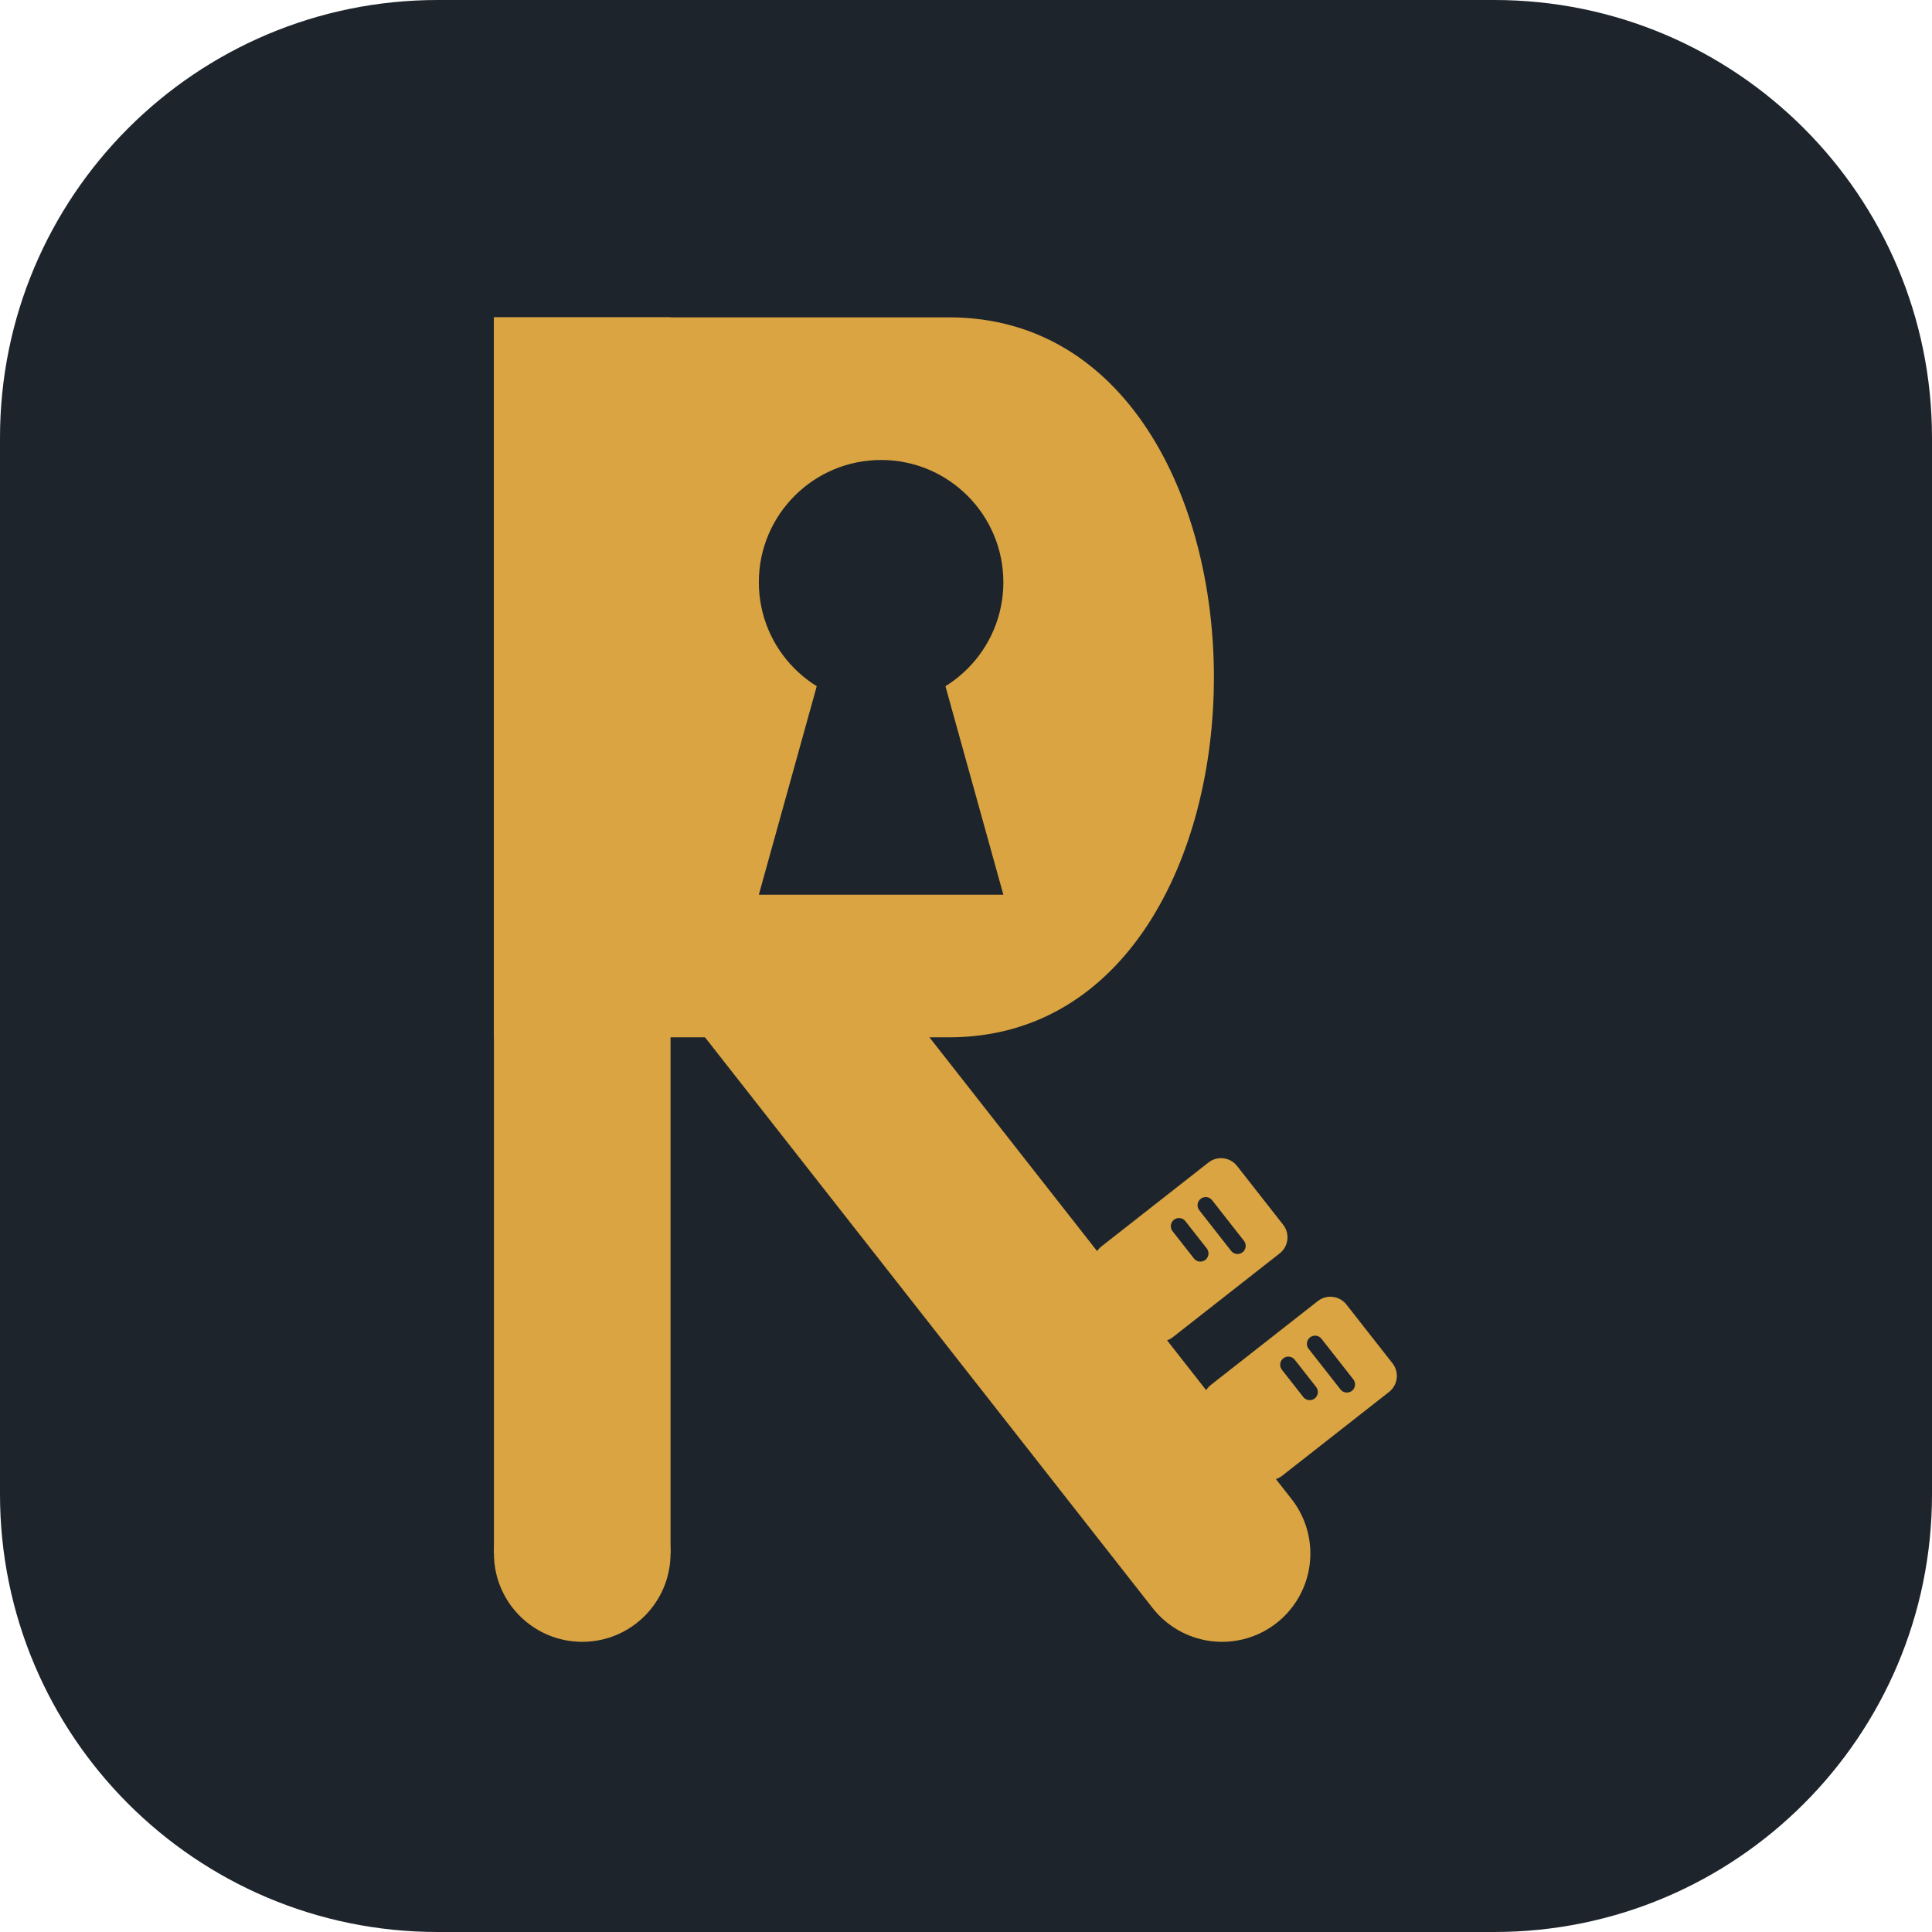
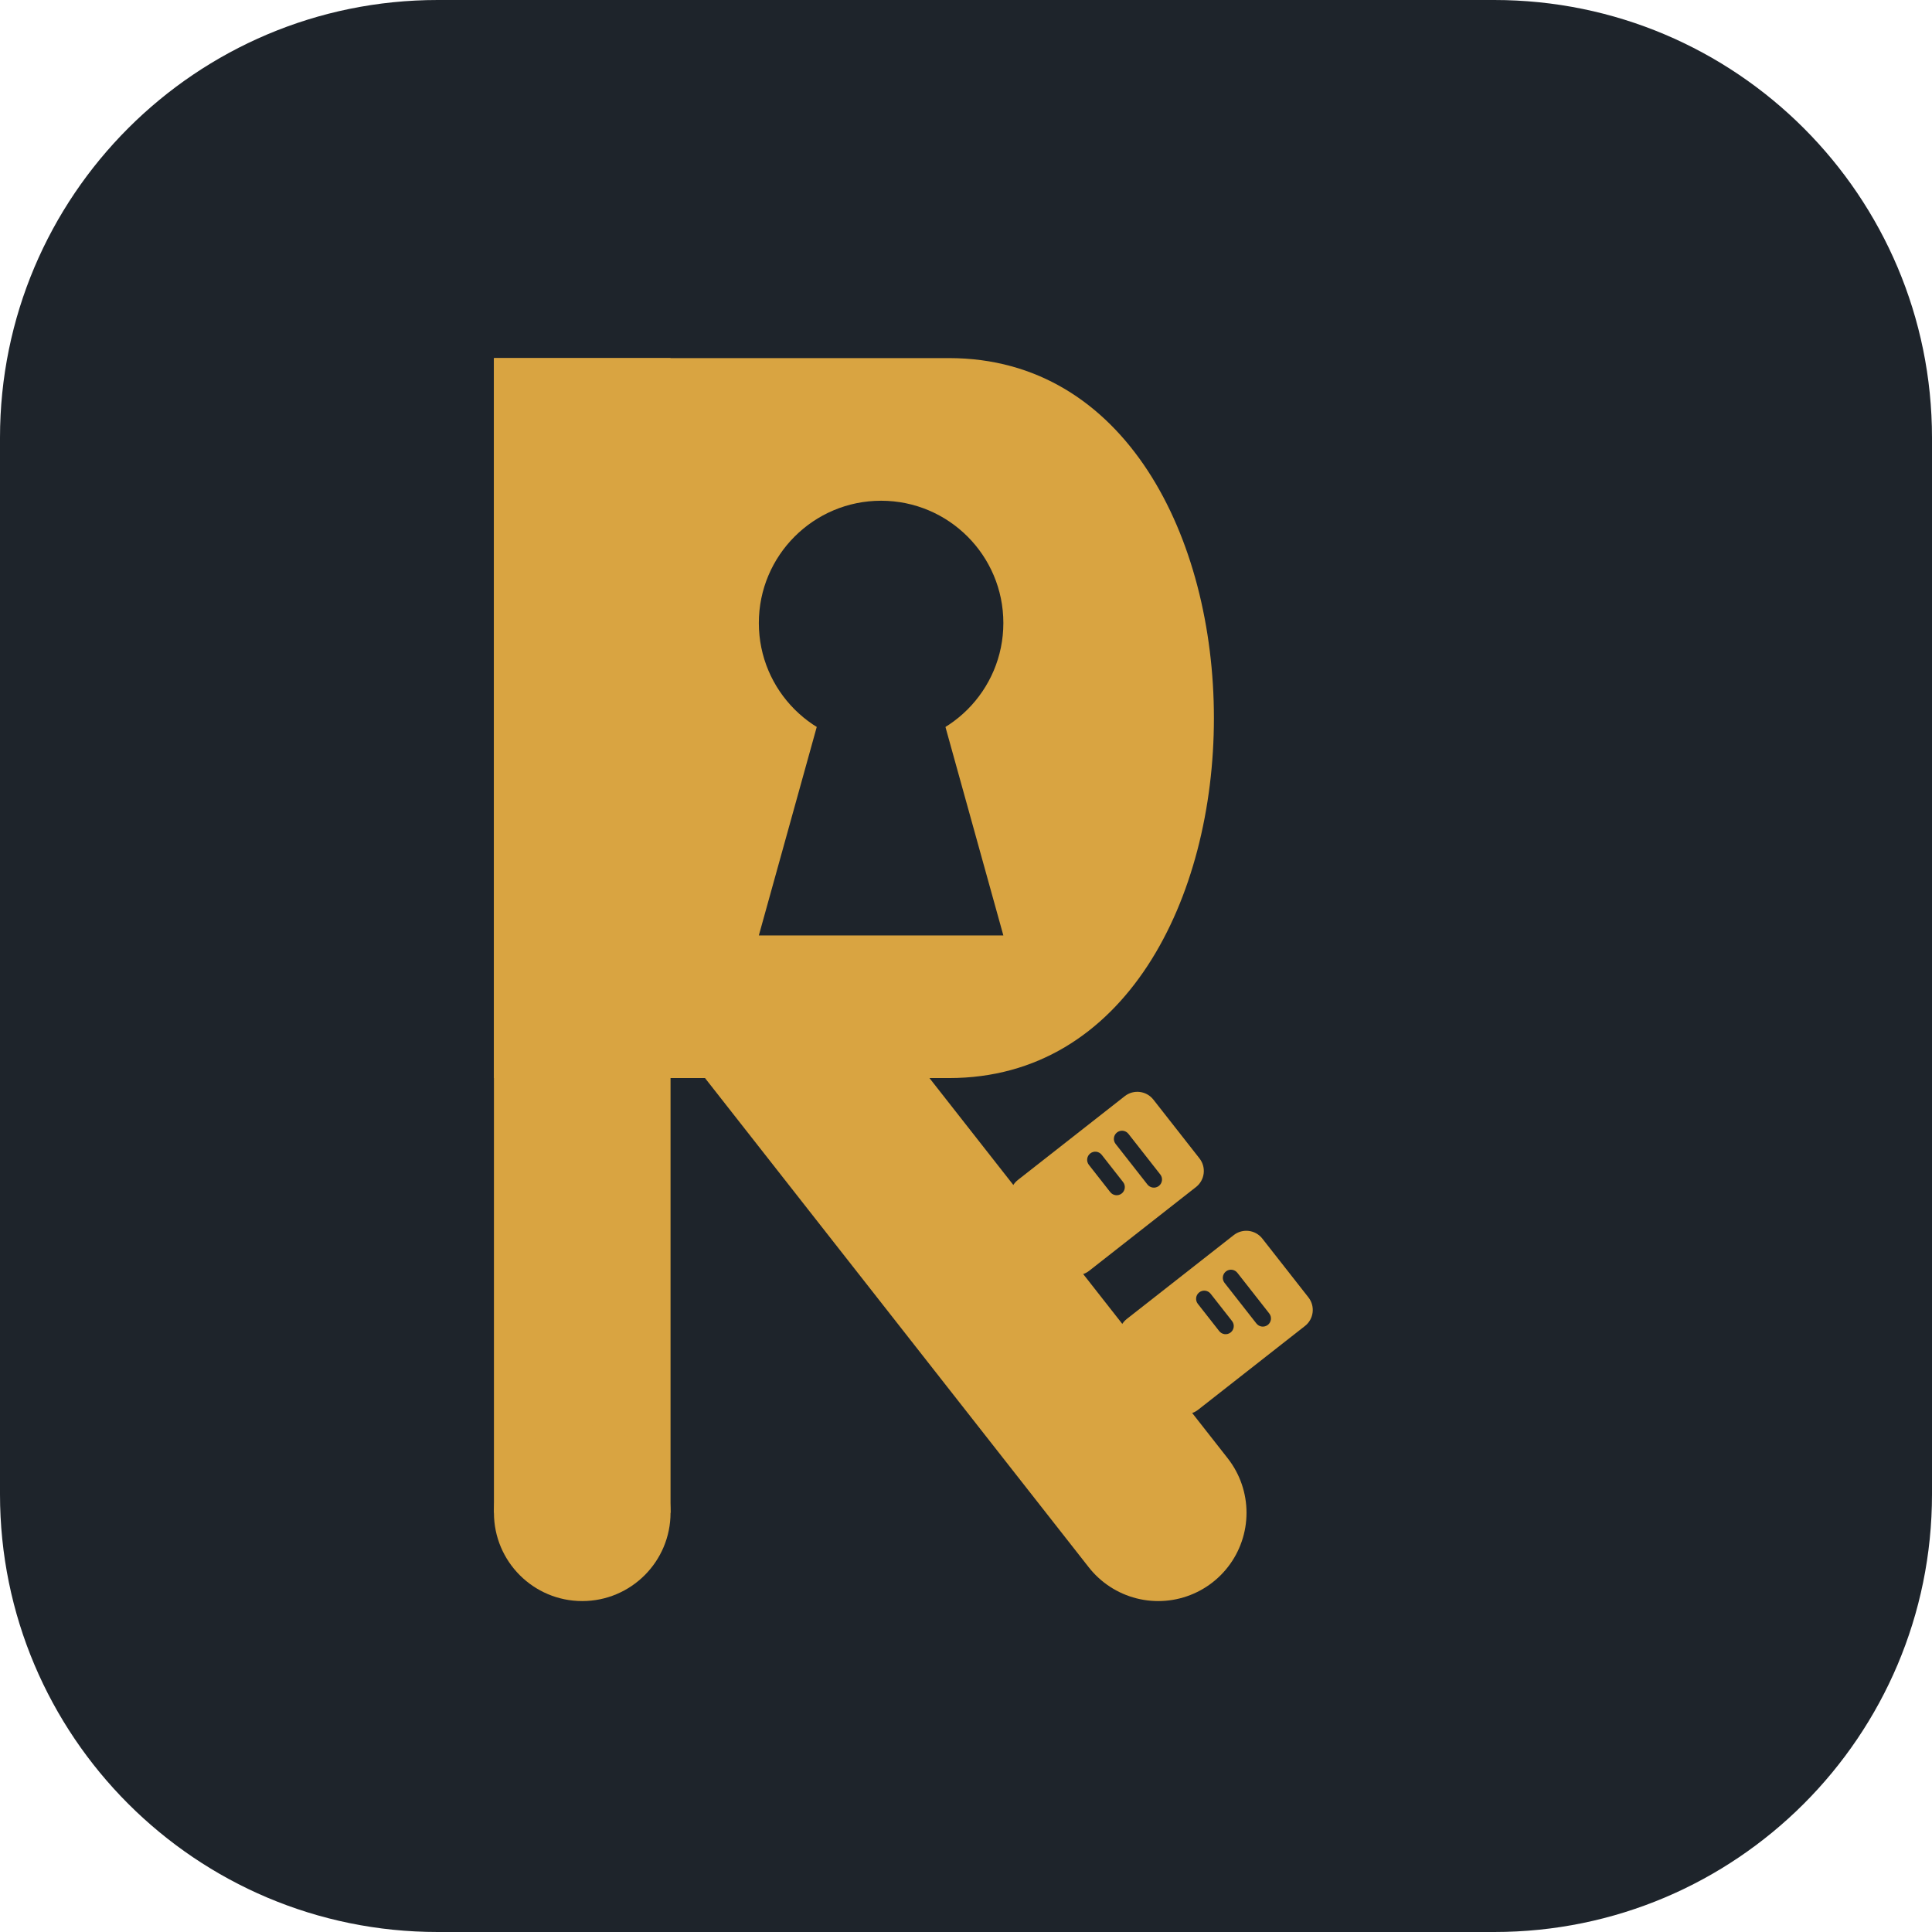
<svg xmlns="http://www.w3.org/2000/svg" viewBox="0 0 1024 1024">
  <rect width="1024" height="1024" rx="232" fill="#1E242B" />
-   <g transform="translate(99.8,63.8) scale(3.6)">
-     <path d="M70.4 106.7 L152.2 211" fill="none" stroke="#D9A441" stroke-linecap="round" stroke-width="26" />
-     <g transform="translate(133.67,166.39) rotate(51.9)">
+   <g transform="translate(99.8,85.4) scale(3.6)">
+     <path d="M70.4 106.7 L142.8 199" fill="none" stroke="#D9A441" stroke-linecap="round" stroke-width="26" />
+     <g transform="translate(121.35,150.62) rotate(51.9)">
      <rect x="0" y="-24" width="17" height="26" rx="3" fill="#D9A441" />
      <rect x="3.5" y="-18" width="10" height="2.4" rx="1.2" fill="#1E242B" />
      <rect x="3.5" y="-13" width="7.5" height="2.4" rx="1.2" fill="#1E242B" />
    </g>
-     <g transform="translate(149.77,186.79) rotate(51.9)">
+     <g transform="translate(137.39,171.08) rotate(51.9)">
      <rect x="0" y="-24" width="17" height="26" rx="3" fill="#D9A441" />
      <rect x="3.5" y="-18" width="10" height="2.4" rx="1.2" fill="#1E242B" />
      <rect x="3.5" y="-13" width="7.5" height="2.4" rx="1.2" fill="#1E242B" />
    </g>
-     <path d="M58 29 V211" fill="none" stroke="#D9A441" stroke-linecap="butt" stroke-width="26" />
-     <circle cx="58" cy="211" r="13" fill="#D9A441" />
+     <path d="M58 29 V199" fill="none" stroke="#D9A441" stroke-linecap="butt" stroke-width="26" />
+     <circle cx="58" cy="199" r="13" fill="#D9A441" />
    <path d="M45 29 H112 C164 29 164 135 112 135 H45 Z" fill="#D9A441" />
    <circle cx="102" cy="68" r="18" fill="#1E242B" />
    <path d="M94 78 L84 114 H120 L110 78 Z" fill="#1E242B" />
  </g>
</svg>
